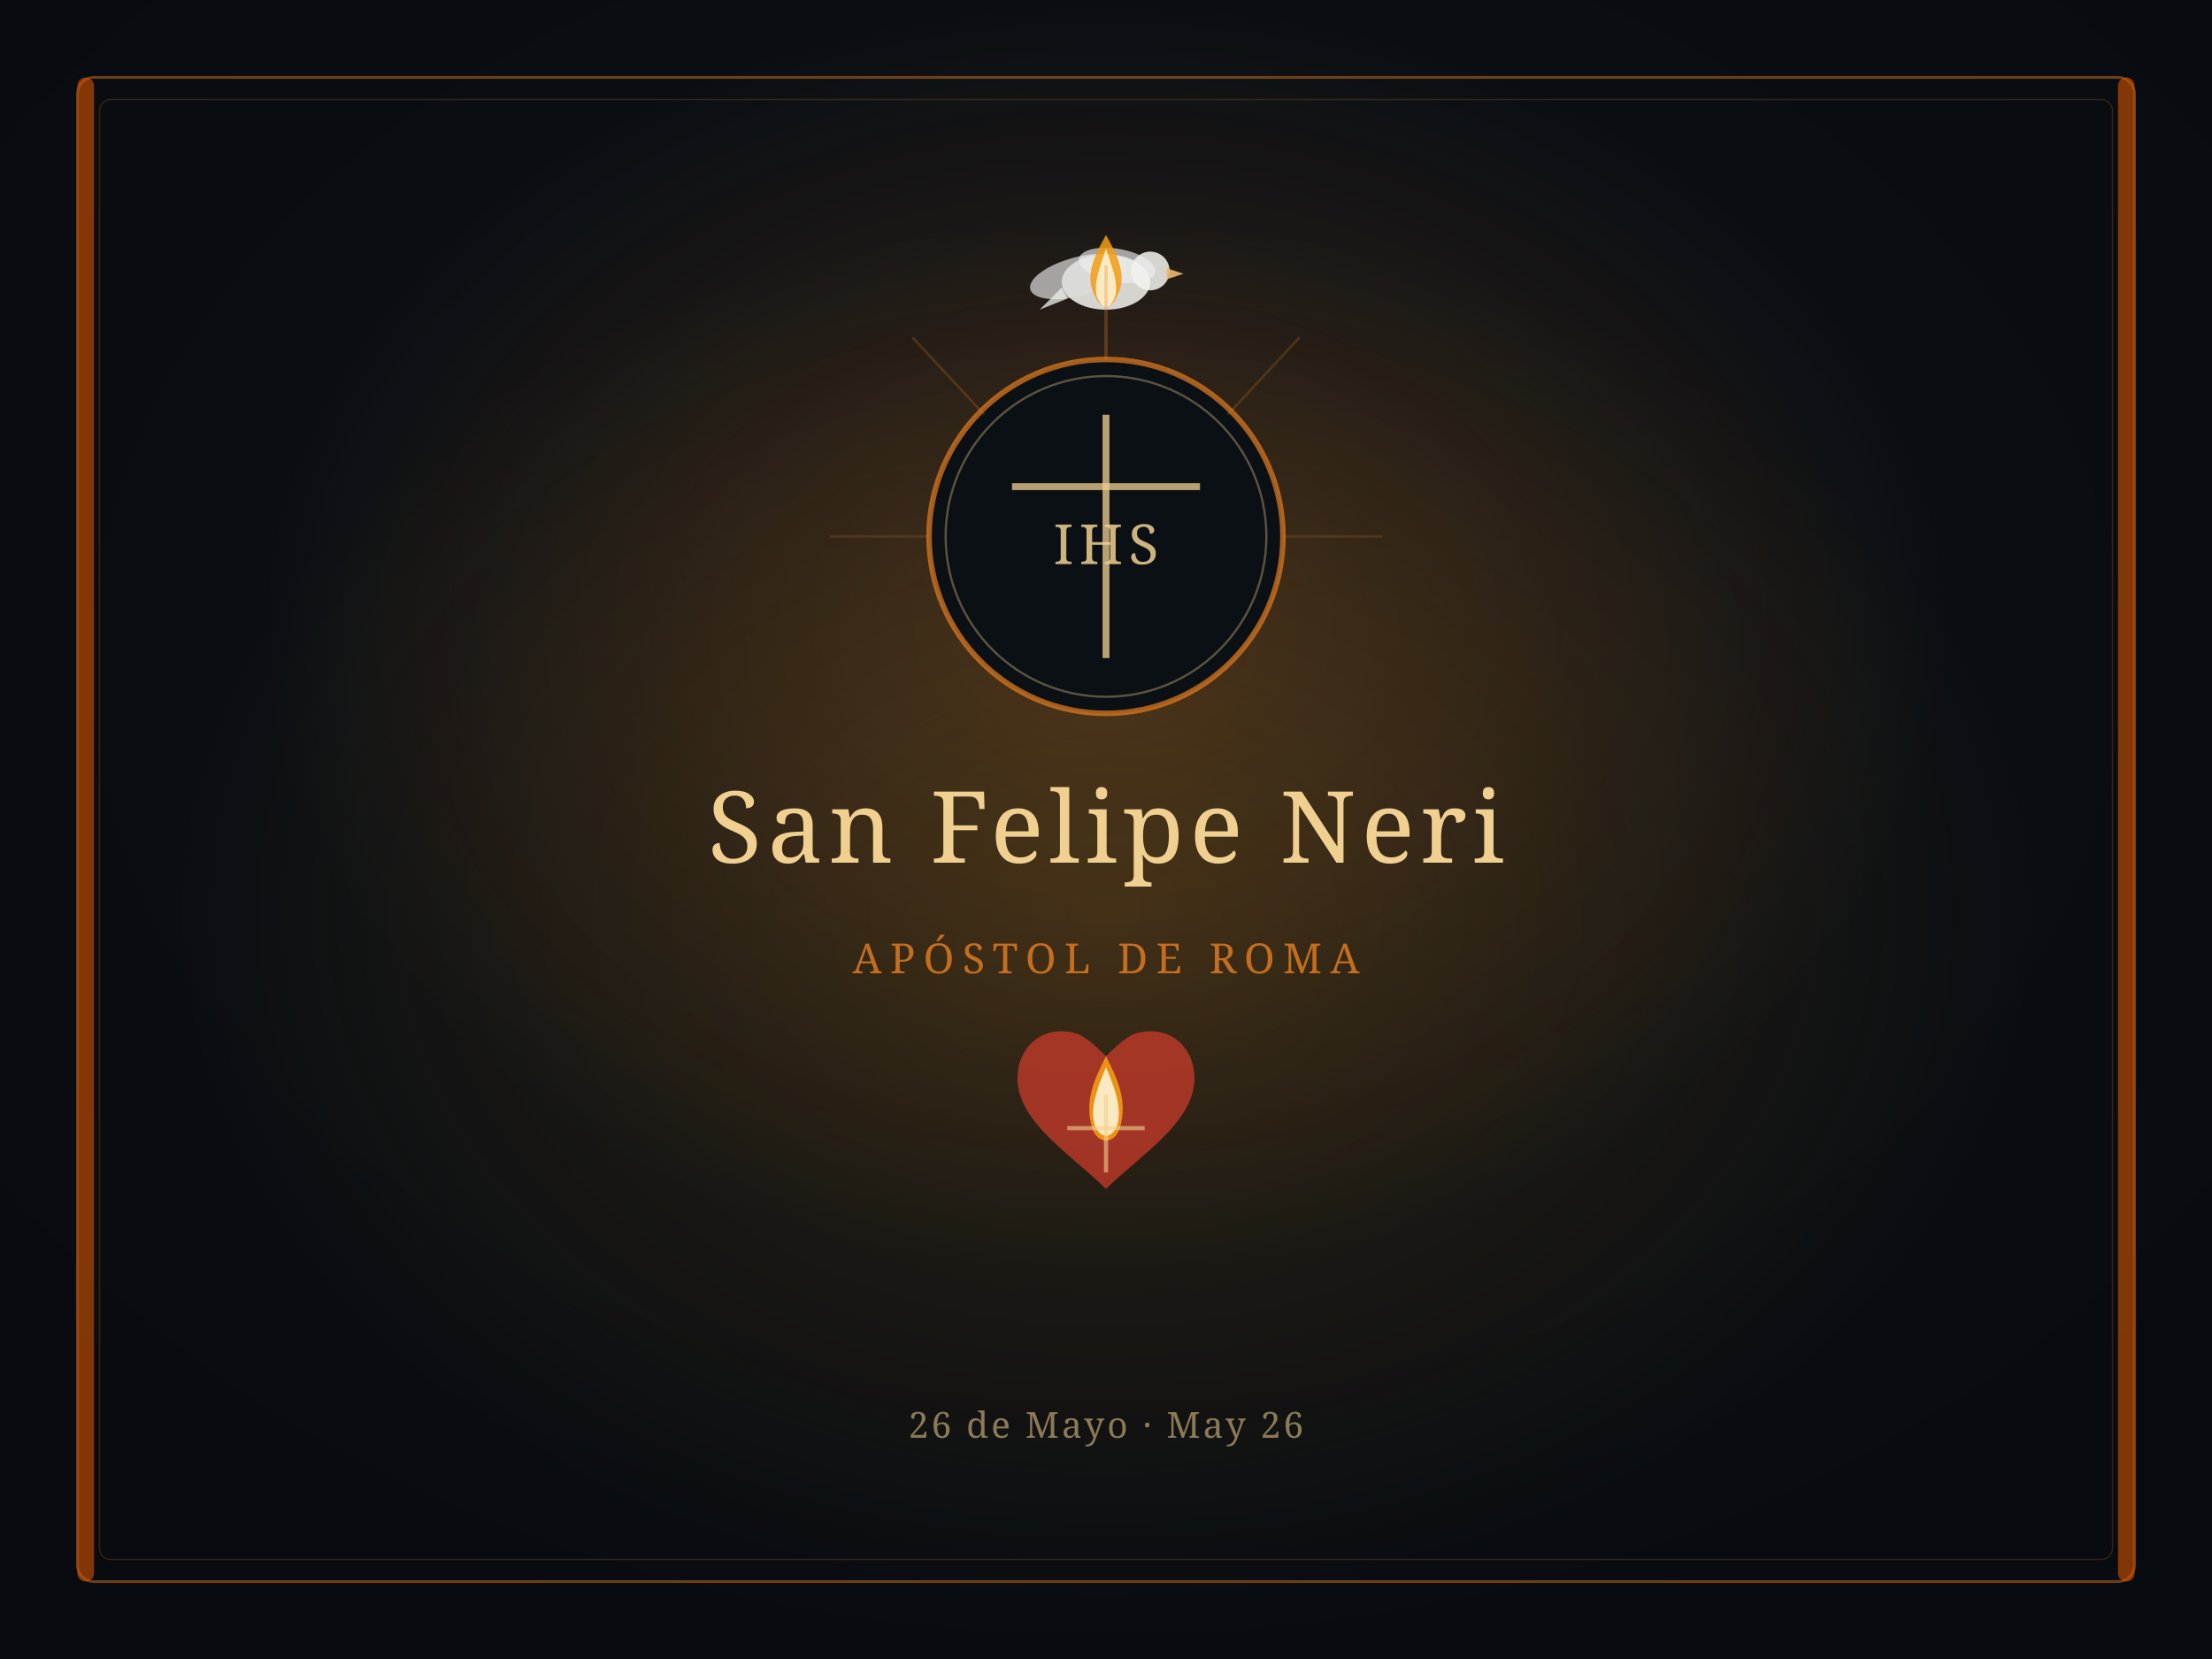
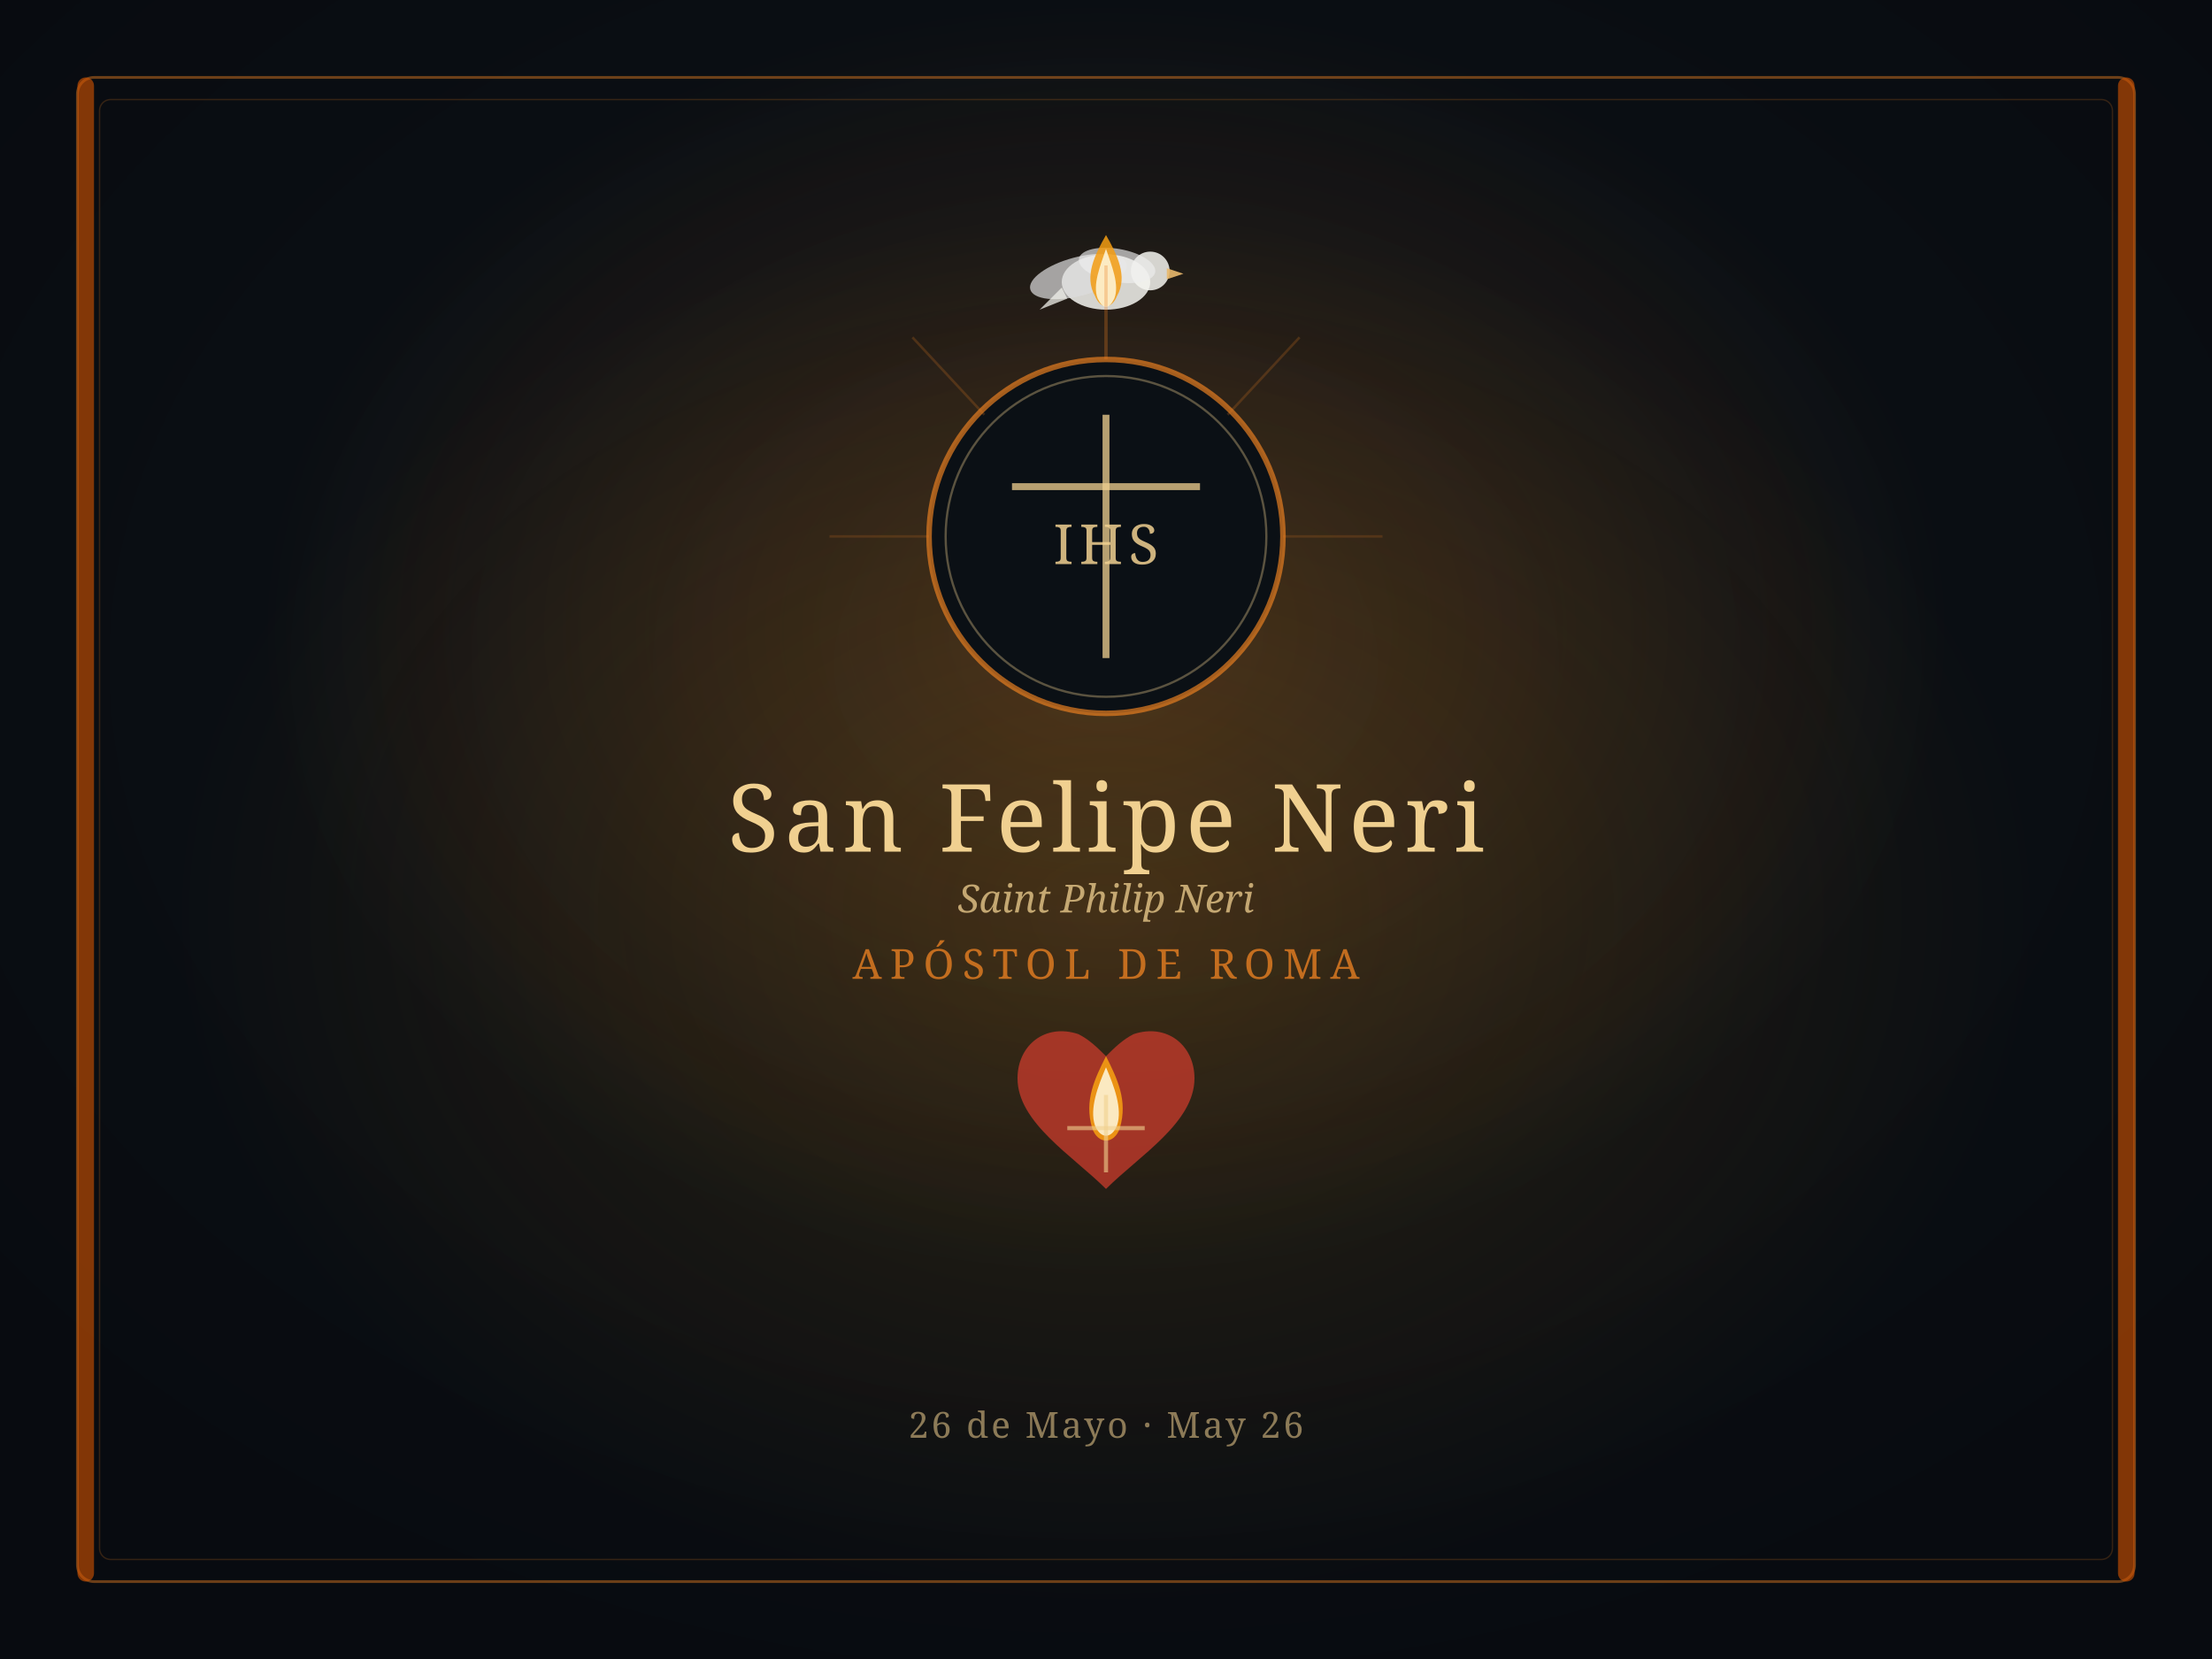
<svg xmlns="http://www.w3.org/2000/svg" viewBox="0 0 800 600" width="800" height="600">
  <defs>
    <radialGradient id="sfn-bg" cx="50%" cy="40%" r="65%">
      <stop offset="0%" stop-color="#0d1318" />
      <stop offset="100%" stop-color="#080b10" />
    </radialGradient>
    <radialGradient id="sfn-glow" cx="50%" cy="38%" r="38%">
      <stop offset="0%" stop-color="#e67e22" stop-opacity="0.20" />
      <stop offset="100%" stop-color="#e67e22" stop-opacity="0" />
    </radialGradient>
    <radialGradient id="sfn-flame-glow" cx="50%" cy="55%" r="42%">
      <stop offset="0%" stop-color="#f39c12" stop-opacity="0.15" />
      <stop offset="100%" stop-color="#f39c12" stop-opacity="0" />
    </radialGradient>
  </defs>
  <rect width="800" height="600" fill="url(#sfn-bg)" />
  <rect width="800" height="600" fill="url(#sfn-glow)" />
  <rect width="800" height="600" fill="url(#sfn-flame-glow)" />
  <rect x="28" y="28" width="744" height="544" rx="6" fill="none" stroke="#e67e22" stroke-width="1" stroke-opacity="0.45" />
  <rect x="36" y="36" width="728" height="528" rx="4" fill="none" stroke="#e67e22" stroke-width="0.5" stroke-opacity="0.2" />
  <rect x="28" y="28" width="6" height="544" rx="3" fill="#d35400" opacity="0.6" />
  <rect x="766" y="28" width="6" height="544" rx="3" fill="#d35400" opacity="0.6" />
  <ellipse cx="400" cy="102" rx="16" ry="10" fill="#f5f5f0" opacity="0.85" />
  <circle cx="416" cy="98" r="7" fill="#f5f5f0" opacity="0.85" />
  <polygon points="422,97 428,99 422,101" fill="#e8b86d" opacity="0.9" />
  <ellipse cx="390" cy="100" rx="18" ry="7" fill="#ddd" opacity="0.70" transform="rotate(-15 390 100)" />
  <ellipse cx="404" cy="96" rx="14" ry="6" fill="#eee" opacity="0.65" transform="rotate(10 404 96)" />
  <polygon points="384,104 376,112 386,108" fill="#f0f0ea" opacity="0.75" />
  <path d="M400 85 C396 92 392 100 396 107 C398 112 402 112 404 107 C408 100 404 92 400 85Z" fill="#f39c12" opacity="0.85" />
  <path d="M400 90 C398 96 395 103 397 108 C399 112 401 112 403 108 C405 103 402 96 400 90Z" fill="#fffde7" opacity="0.80" />
  <circle cx="400" cy="194" r="64" fill="#0b1015" stroke="#e67e22" stroke-width="2" stroke-opacity="0.7" />
  <circle cx="400" cy="194" r="58" fill="none" stroke="#f0d090" stroke-width="0.8" stroke-opacity="0.35" />
  <line x1="400" y1="150" x2="400" y2="238" stroke="#f0d090" stroke-width="2.5" stroke-opacity="0.75" />
  <line x1="366" y1="176" x2="434" y2="176" stroke="#f0d090" stroke-width="2.5" stroke-opacity="0.75" />
  <text x="400" y="204" text-anchor="middle" font-family="Georgia,serif" font-size="20" fill="#f0d090" opacity="0.85" letter-spacing="2">IHS</text>
  <path d="M400 430 C388 418 368 406 368 390 C368 378 378 370 390 374 C394 376 397 379 400 382 C403 379 406 376 410 374 C422 370 432 378 432 390 C432 406 412 418 400 430Z" fill="#c0392b" opacity="0.80" />
  <path d="M400 382 C396 390 392 398 395 408 C397 414 403 414 405 408 C408 398 404 390 400 382Z" fill="#f39c12" opacity="0.90" />
  <path d="M400 386 C397 393 394 401 396 407 C398 412 402 412 404 407 C406 401 403 393 400 386Z" fill="#fffde7" opacity="0.82" />
  <line x1="400" y1="396" x2="400" y2="424" stroke="#f0d090" stroke-width="1.5" stroke-opacity="0.6" />
  <line x1="386" y1="408" x2="414" y2="408" stroke="#f0d090" stroke-width="1.5" stroke-opacity="0.6" />
  <line x1="400" y1="130" x2="400" y2="96" stroke="#e67e22" stroke-width="1.2" stroke-opacity="0.3" />
  <line x1="444" y1="150" x2="470" y2="122" stroke="#e67e22" stroke-width="0.9" stroke-opacity="0.22" />
  <line x1="356" y1="150" x2="330" y2="122" stroke="#e67e22" stroke-width="0.9" stroke-opacity="0.22" />
  <line x1="464" y1="194" x2="500" y2="194" stroke="#e67e22" stroke-width="0.9" stroke-opacity="0.18" />
  <line x1="336" y1="194" x2="300" y2="194" stroke="#e67e22" stroke-width="0.9" stroke-opacity="0.18" />
-   <text x="400" y="312" text-anchor="middle" font-family="Georgia,serif" font-size="36" fill="#f0d090" letter-spacing="2">San Felipe Neri</text>
-   <text x="400" y="352" text-anchor="middle" font-family="Georgia,serif" font-size="15" fill="#e67e22" letter-spacing="3" opacity="0.8">APÓSTOL DE ROMA</text>
+   <text x="400" y="308" text-anchor="middle" font-family="Georgia,serif" font-size="34" fill="#f0d090" letter-spacing="2">San Felipe Neri</text>
+   <text x="400" y="330" text-anchor="middle" font-family="Georgia,serif" font-size="14" fill="#f0d090" font-style="italic" opacity="0.75">Saint Philip Neri</text>
+   <text x="400" y="354" text-anchor="middle" font-family="Georgia,serif" font-size="15" fill="#e67e22" letter-spacing="3" opacity="0.8">APÓSTOL DE ROMA</text>
  <text x="400" y="520" text-anchor="middle" font-family="Georgia,serif" font-size="13" fill="#f0d090" opacity="0.55" letter-spacing="1">26 de Mayo · May 26</text>
</svg>
